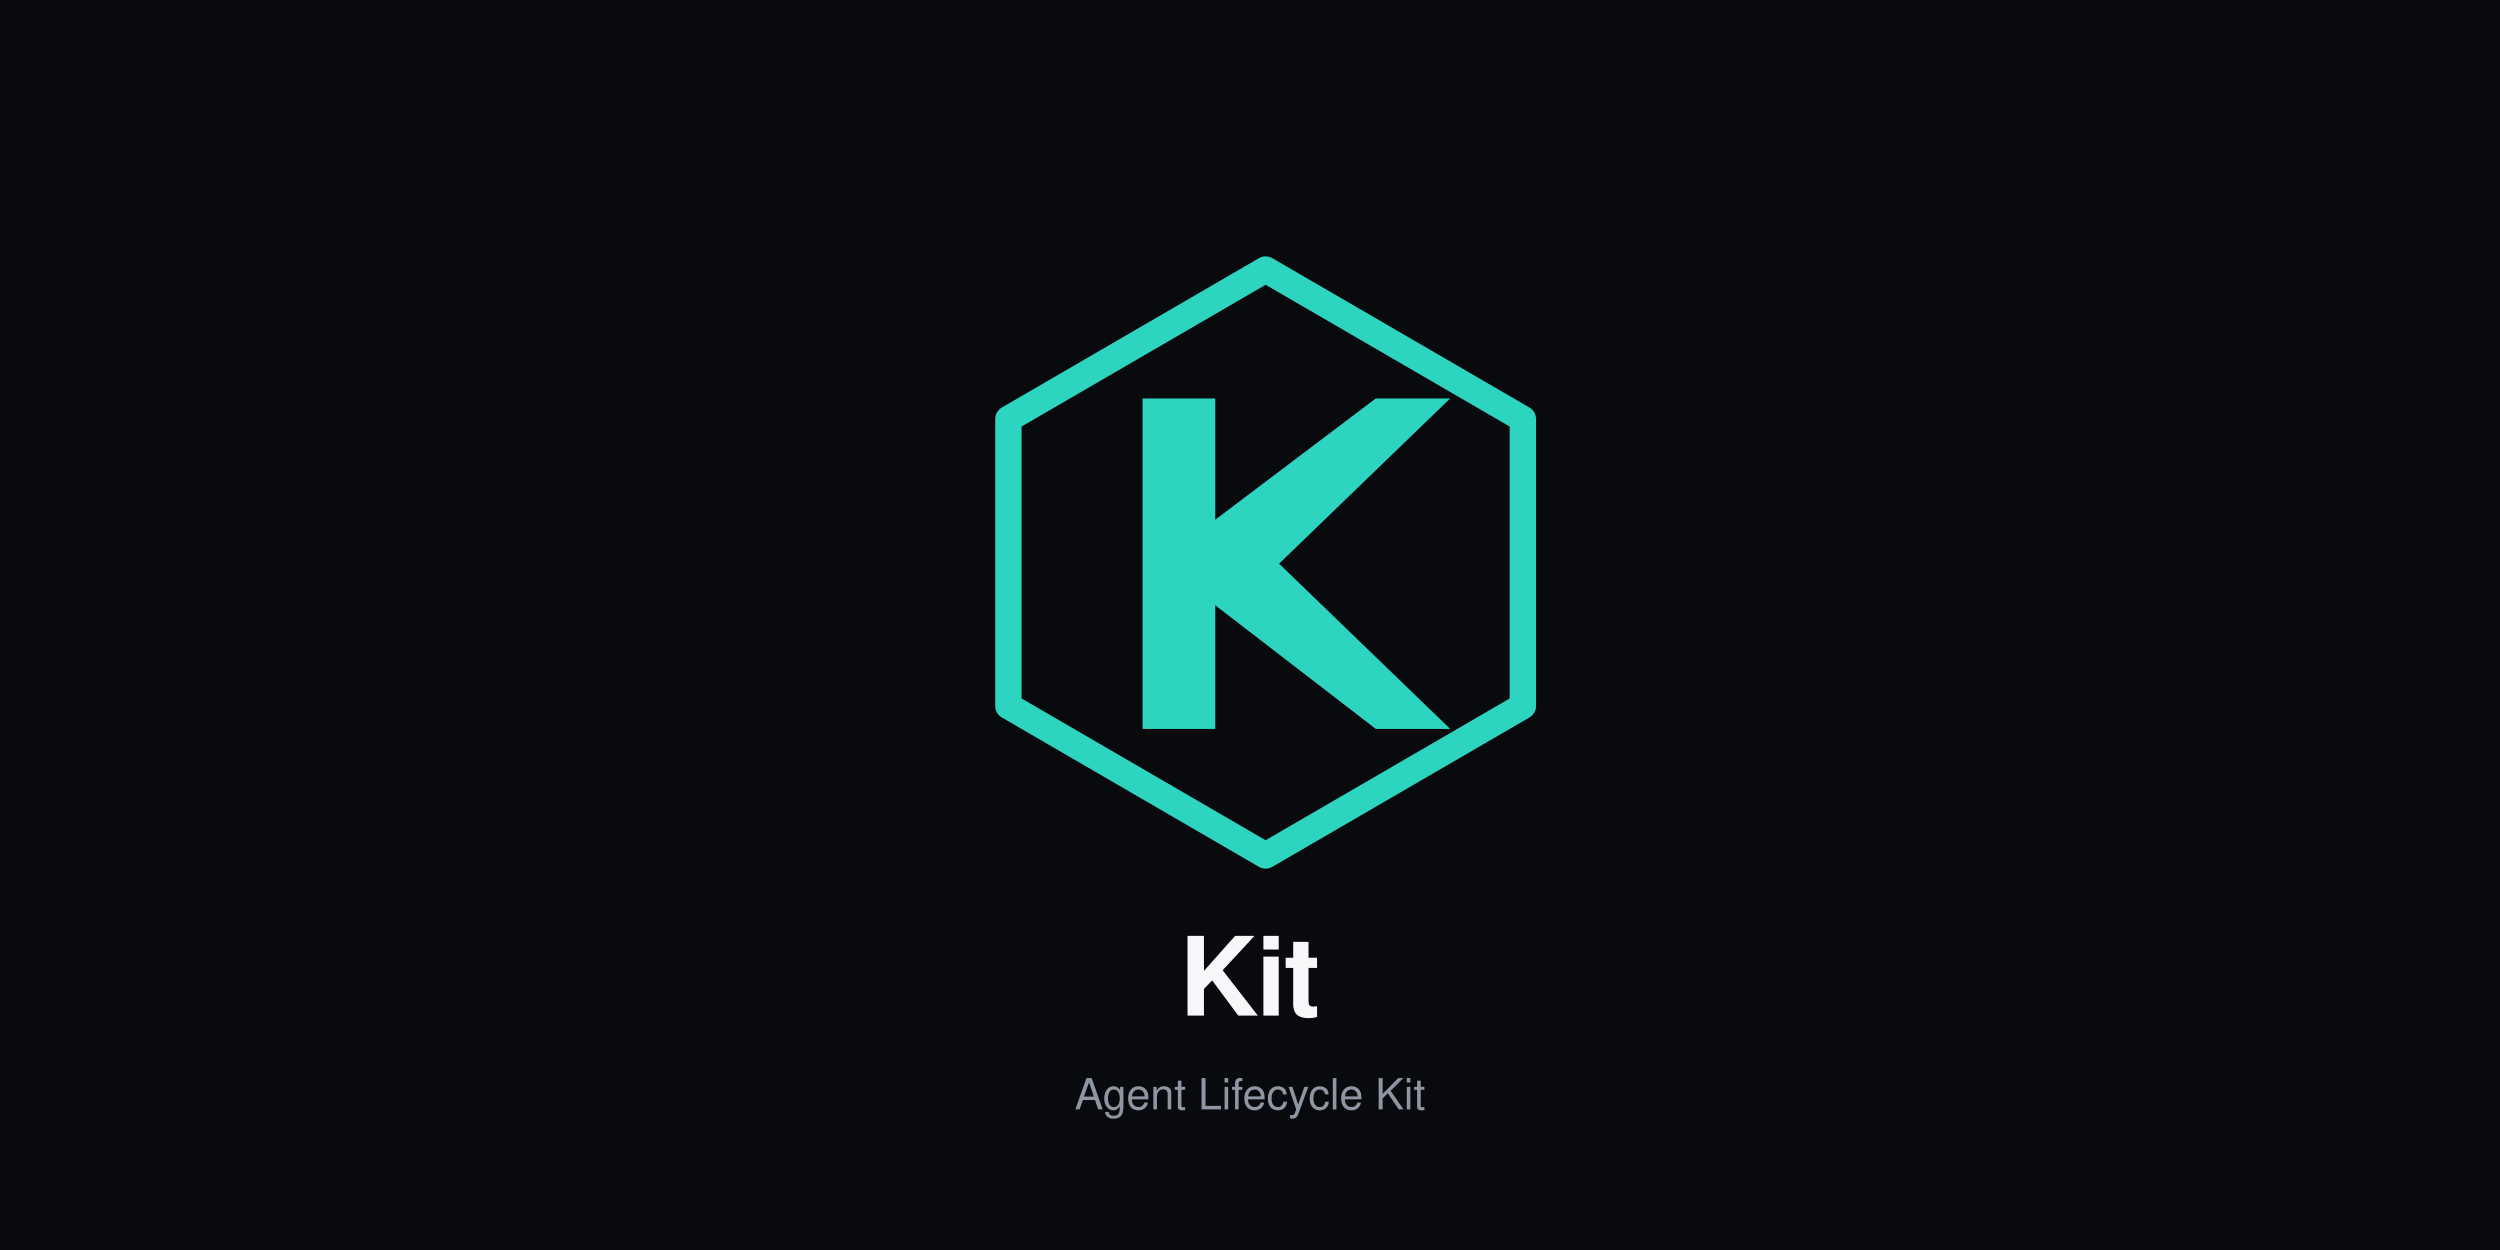
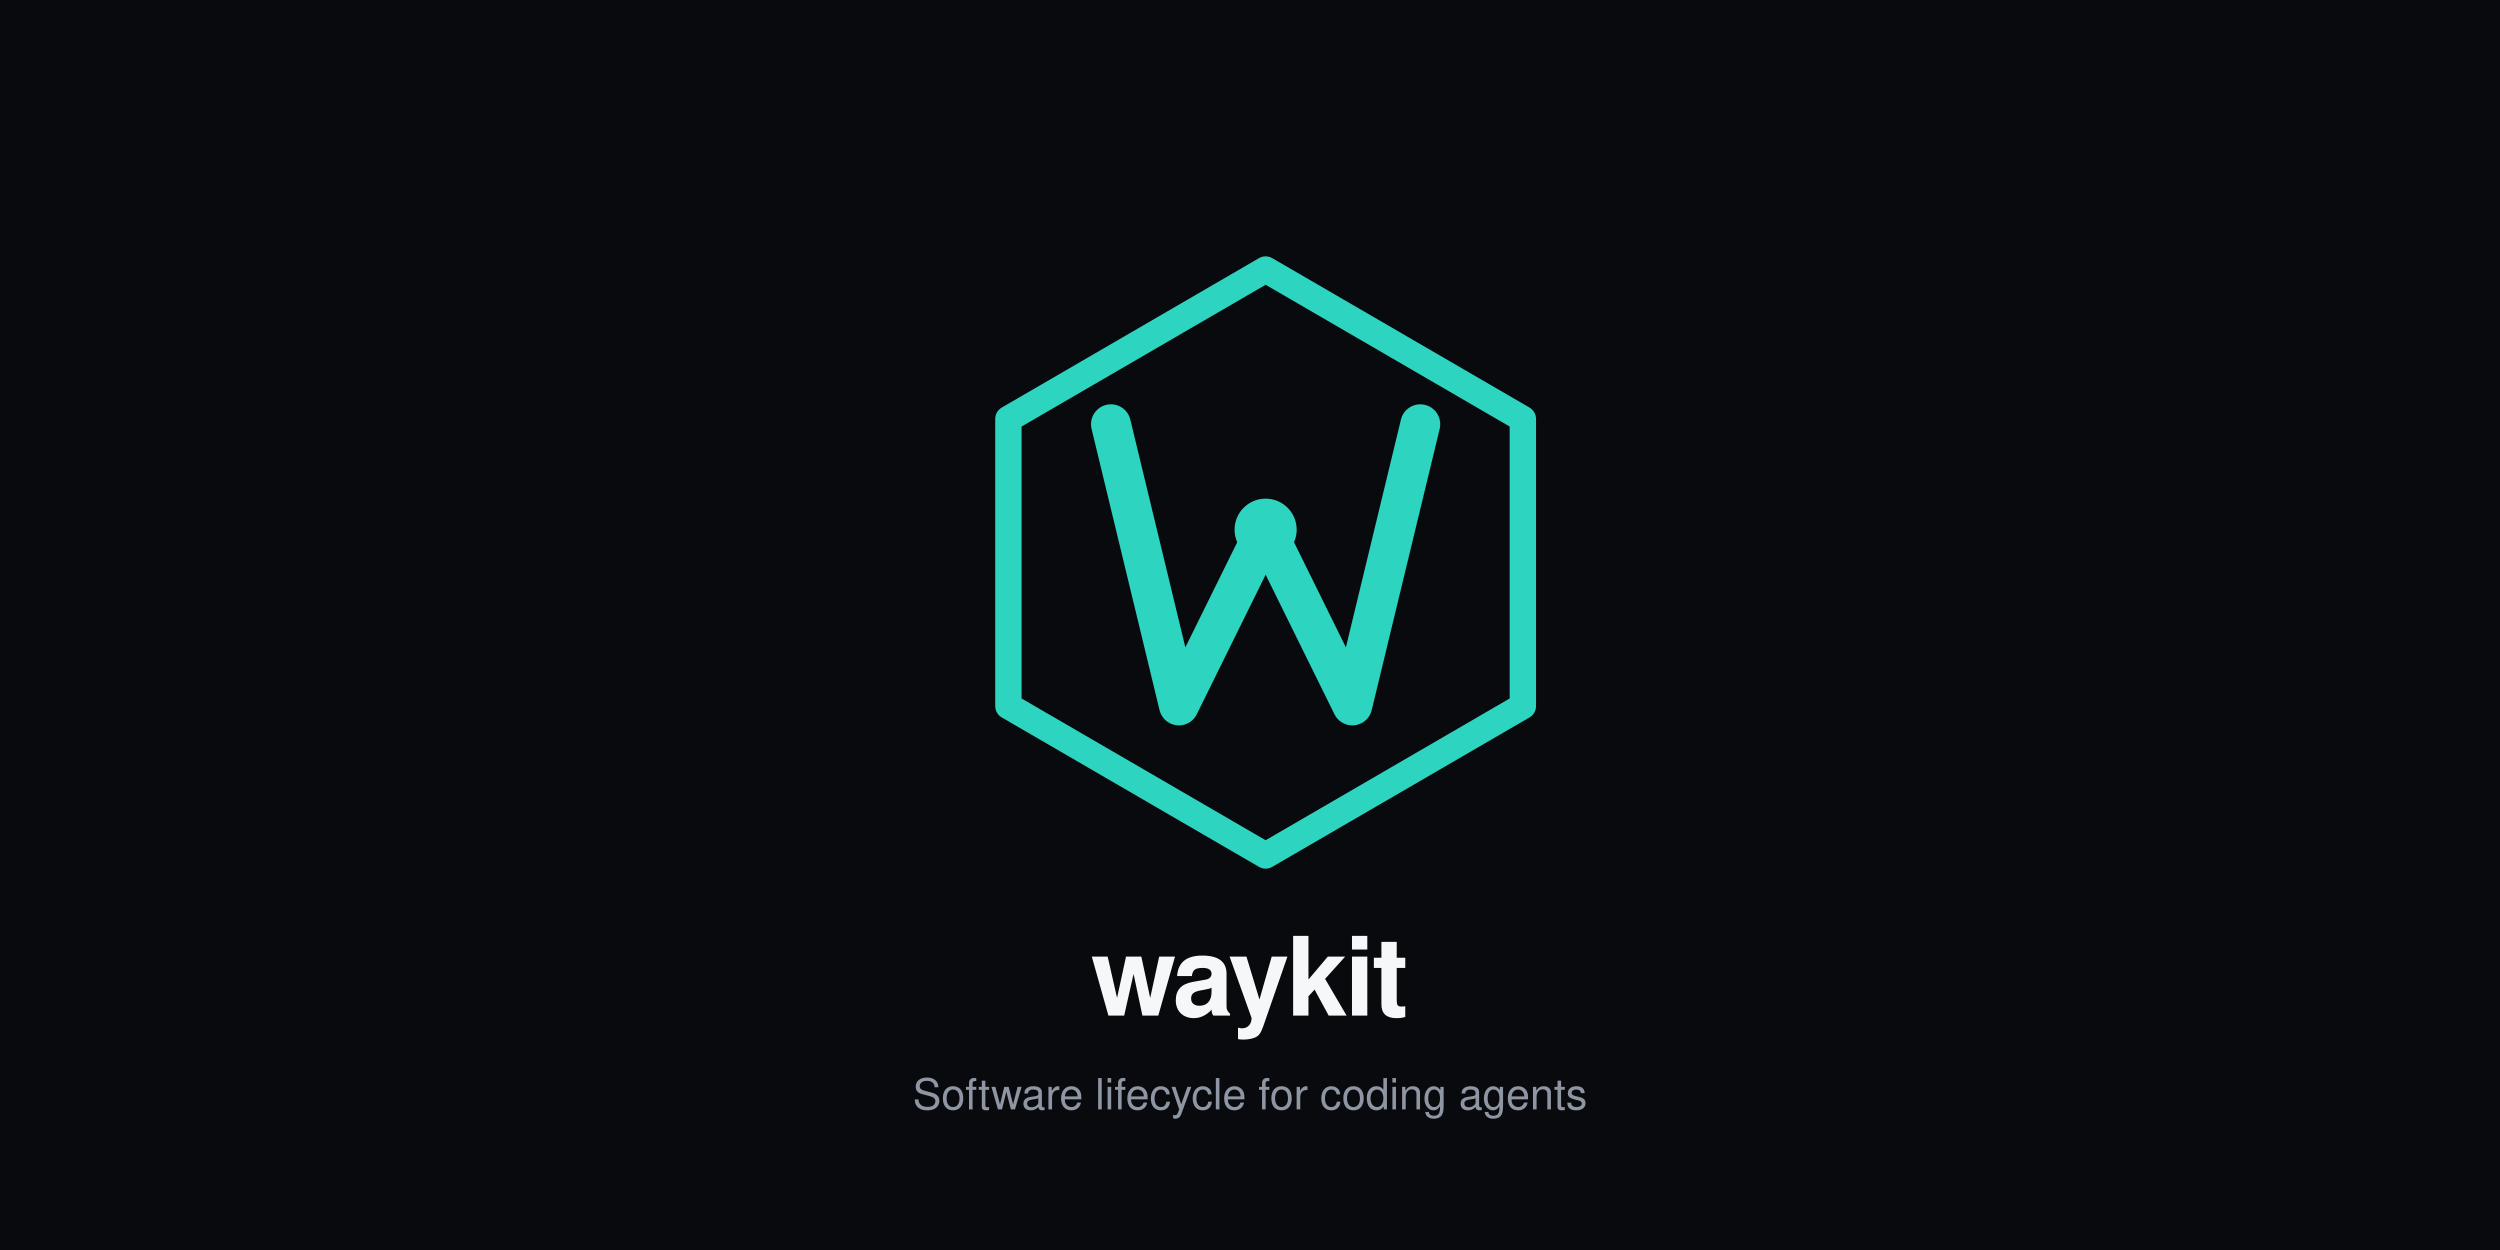
- <svg xmlns="http://www.w3.org/2000/svg" width="1280" height="640" viewBox="0 0 1280 640" role="img" aria-label="Kit">
+ <svg xmlns="http://www.w3.org/2000/svg" width="1280" height="640" viewBox="0 0 1280 640" role="img" aria-label="Waykit">
  <rect width="1280" height="640" fill="#090a0d" />
  <g transform="translate(456,96) scale(6)">
    <polygon fill="none" stroke="#2dd4bf" stroke-width="2.25" stroke-linejoin="round" points="32,7 53.95,19.75 53.95,44.25 32,57 10.05,44.25 10.05,19.75" />
-     <path fill="#2dd4bf" d="M21.5 18h6.2v10.35L41.4 18h6.35L33.15 32.1 47.75 46.2H41.4L27.7 35.65V46.2H21.5Z" />
+     <path fill="none" stroke="#2dd4bf" stroke-width="3.4" stroke-linecap="round" stroke-linejoin="round" d="M18.8 20.2 24.6 44.2 32 29.2 39.4 44.2 45.2 20.2" />
+     <circle cx="32" cy="29.2" r="2.65" fill="#2dd4bf" />
  </g>
-   <text text-anchor="middle" x="640" y="520" fill="#f6f7f9" font-family="IBM Plex Sans, Helvetica Neue, Helvetica, Arial, sans-serif" font-size="56" font-weight="600" letter-spacing="-1.2">Kit</text>
-   <text text-anchor="middle" x="640" y="568" fill="#8e96a3" font-family="IBM Plex Sans, Helvetica Neue, Helvetica, Arial, sans-serif" font-size="22">Agent Lifecycle Kit</text>
+   <text text-anchor="middle" x="640" y="520" fill="#f6f7f9" font-family="IBM Plex Sans, Helvetica Neue, Helvetica, Arial, sans-serif" font-size="56" font-weight="600" letter-spacing="-1.4">waykit</text>
+   <text text-anchor="middle" x="640" y="568" fill="#8e96a3" font-family="IBM Plex Sans, Helvetica Neue, Helvetica, Arial, sans-serif" font-size="22">Software lifecycle for coding agents</text>
</svg>
